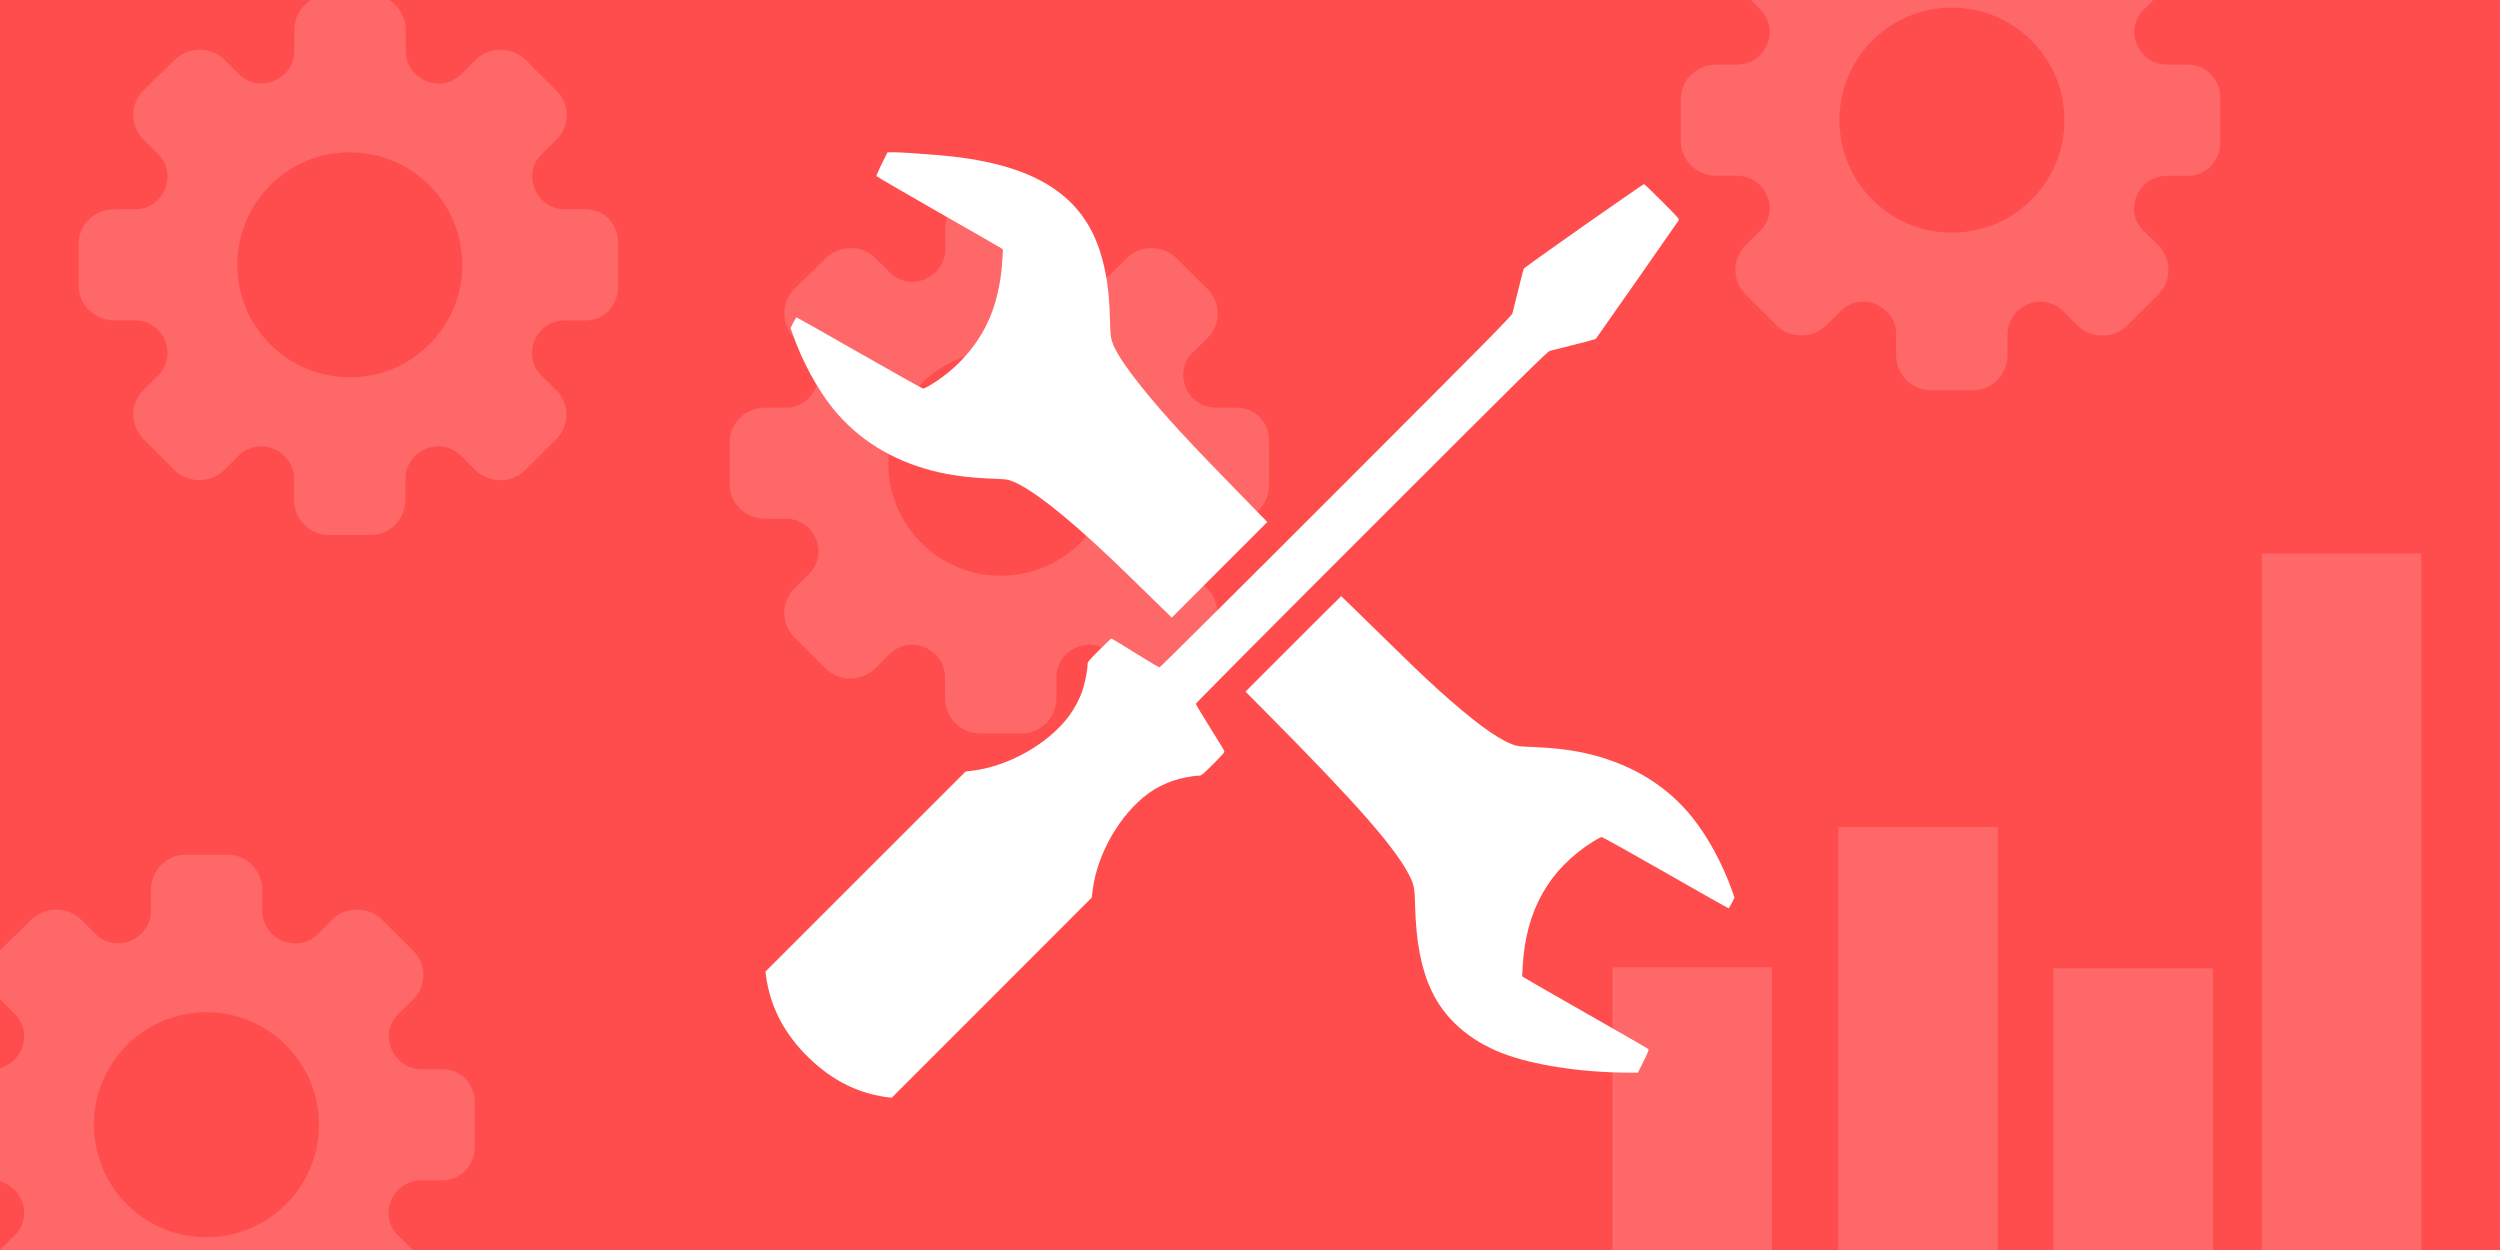
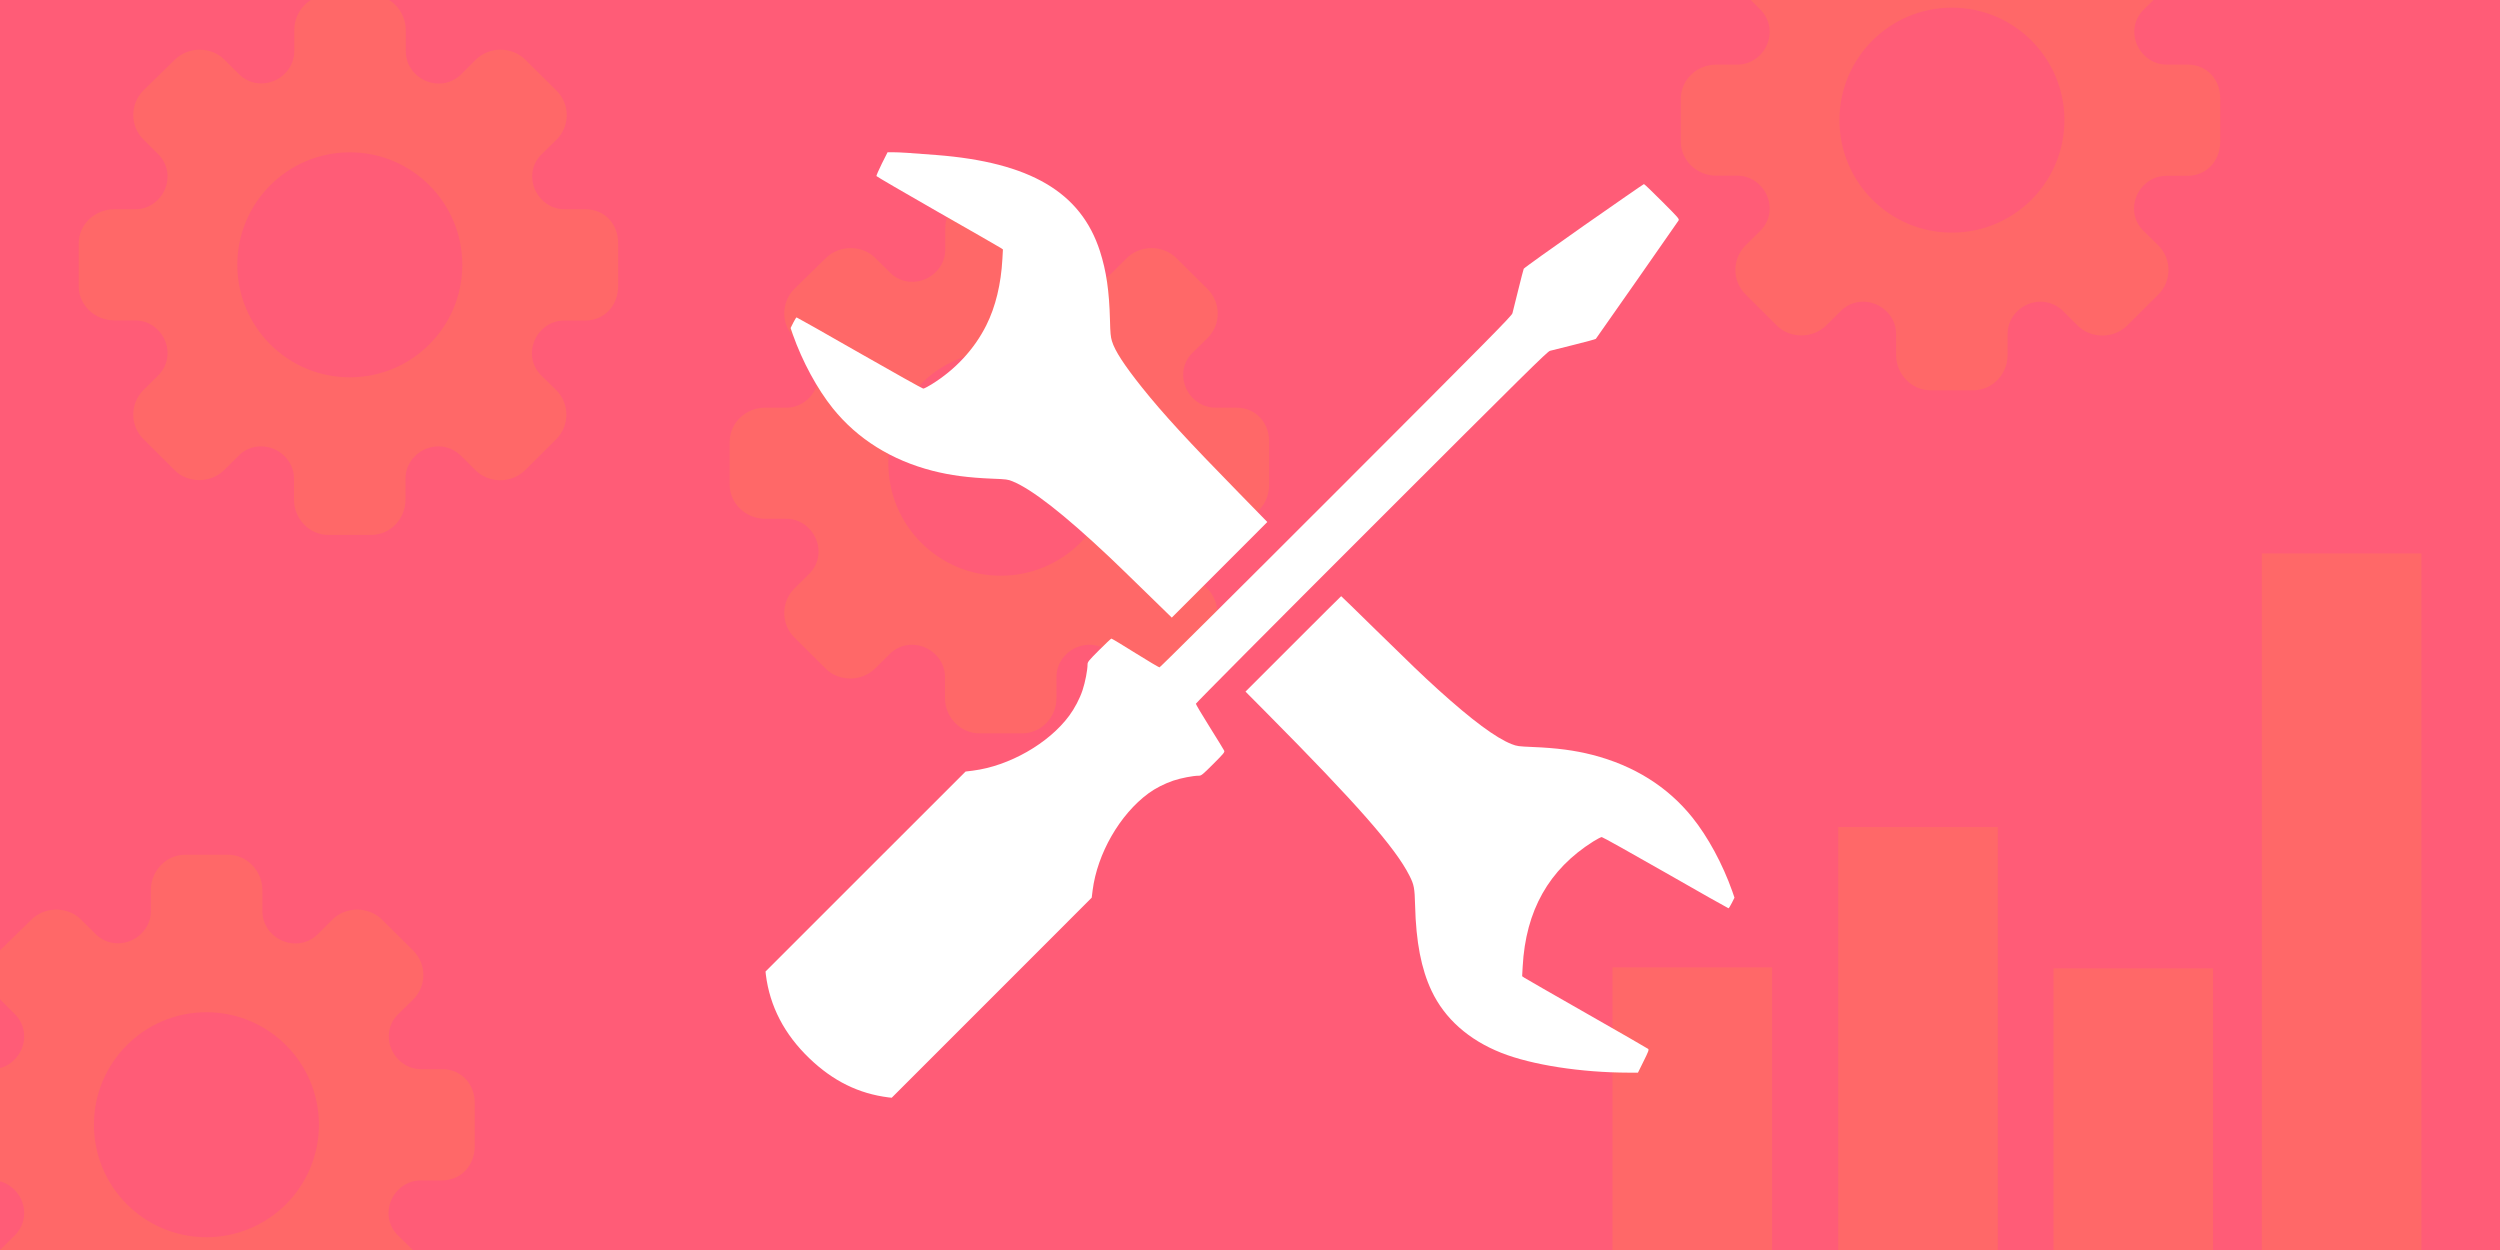
<svg xmlns="http://www.w3.org/2000/svg" width="600" height="300">
-   <path fill="#ff4c4c" d="M0 300V0h600v300z" style="mix-blend-mode:normal;fill-rule:nonzero;stroke:none;stroke-width:1;stroke-linecap:butt;stroke-linejoin:miter;stroke-miterlimit:10;stroke-dasharray:none;stroke-dashoffset:0" />
+   <path fill="#ff5c77" d="M0 300V0h600v300z" style="mix-blend-mode:normal;fill-rule:nonzero;stroke:none;stroke-width:1;stroke-linecap:butt;stroke-linejoin:miter;stroke-miterlimit:10;stroke-dasharray:none;stroke-dashoffset:0" />
  <path d="M296.788 97.843h-5.13c-4.185 0-7.694-3.611-7.694-7.897 0-2.16.911-4.117 2.531-5.568l3.307-3.24c3.274-3.24 3.274-8.538 0-11.778l-7.526-7.458c-1.485-1.485-3.678-2.362-5.906-2.362-2.227 0-4.387.877-5.906 2.362l-3.172 3.172c-1.519 1.687-3.543 2.599-5.737 2.599-4.32 0-7.931-3.51-7.931-7.661V54.849c0-4.556-3.678-8.471-8.268-8.471h-10.259c-4.59 0-8.234 3.881-8.234 8.471v5.13c0 4.151-3.611 7.661-7.931 7.661-2.16 0-4.151-.911-5.602-2.497l-3.274-3.24c-1.485-1.519-3.678-2.362-5.906-2.362-2.227 0-4.387.877-5.906 2.362l-7.593 7.424c-3.24 3.24-3.24 8.538 0 11.744l3.172 3.172c1.687 1.519 2.632 3.543 2.632 5.703 0 4.32-3.51 7.897-7.694 7.897h-5.13c-4.623 0-8.504 3.611-8.504 8.201v10.259c0 4.556 3.881 8.201 8.504 8.201h5.13c4.185 0 7.694 3.611 7.694 7.897 0 2.16-.945 4.185-2.632 5.703l-3.172 3.139c-3.24 3.24-3.24 8.538 0 11.744l7.526 7.492c1.485 1.519 3.678 2.362 5.906 2.362s4.387-.877 5.906-2.362l3.273-3.24c1.417-1.586 3.442-2.497 5.602-2.497 4.32 0 7.931 3.51 7.931 7.661v5.13c0 4.556 3.645 8.471 8.268 8.471h10.259c4.59 0 8.234-3.881 8.234-8.471v-5.13c0-4.151 3.611-7.661 7.931-7.661 2.16 0 4.185.945 5.737 2.599l3.172 3.172c1.519 1.485 3.678 2.362 5.906 2.362 2.227 0 4.387-.877 5.906-2.362l7.526-7.492c3.24-3.24 3.24-8.538 0-11.778l-3.307-3.24c-1.62-1.451-2.531-3.442-2.531-5.568 0-4.32 3.51-7.897 7.694-7.897h5.13c4.59 0 7.863-3.611 7.863-8.201v-10.293c.068-4.59-3.206-8.201-7.796-8.201zm-29.597 13.33c0 14.883-12.048 26.998-26.998 26.998-14.95 0-26.998-12.115-26.998-26.998 0-14.883 12.048-26.998 26.998-26.998 14.95 0 26.998 12.115 26.998 26.998zM106.136 256.601h-5.13c-4.185 0-7.694-3.611-7.694-7.897 0-2.16.911-4.117 2.531-5.568l3.307-3.24c3.274-3.24 3.274-8.538 0-11.778l-7.526-7.458c-1.485-1.485-3.678-2.362-5.906-2.362-2.227 0-4.387.877-5.906 2.362l-3.172 3.172c-1.519 1.687-3.543 2.599-5.737 2.599-4.32 0-7.931-3.51-7.931-7.661v-5.163c0-4.556-3.678-8.471-8.268-8.471H44.445c-4.59 0-8.234 3.881-8.234 8.471v5.13c0 4.151-3.611 7.661-7.931 7.661-2.16 0-4.151-.911-5.602-2.497l-3.274-3.24c-1.485-1.519-3.678-2.362-5.906-2.362-2.227 0-4.387.877-5.906 2.362L0 228.084c-3.24 3.24-3.24 8.538 0 11.744l3.172 3.172c1.687 1.519 2.632 3.543 2.632 5.703 0 4.32-3.51 7.897-7.694 7.897h-5.13c-4.623 0-8.504 3.611-8.504 8.201v10.259c0 4.556 3.881 8.201 8.504 8.201h5.13c4.185 0 7.694 3.611 7.694 7.897 0 2.16-.945 4.185-2.632 5.703L0 300c-3.24 3.24-3.24 8.538 0 11.744l7.526 7.492c1.485 1.519 3.678 2.362 5.906 2.362 2.227 0 4.387-.877 5.906-2.362l3.273-3.24c1.417-1.586 3.442-2.497 5.602-2.497 4.32 0 7.931 3.51 7.931 7.661v5.13c0 4.556 3.645 8.471 8.268 8.471h10.259c4.59 0 8.234-3.881 8.234-8.471v-5.13c0-4.151 3.611-7.661 7.931-7.661 2.16 0 4.185.945 5.737 2.599l3.172 3.172c1.519 1.485 3.678 2.362 5.906 2.362 2.227 0 4.387-.877 5.906-2.362l7.526-7.492c3.24-3.24 3.24-8.538 0-11.778l-3.307-3.24c-1.62-1.451-2.531-3.442-2.531-5.568 0-4.32 3.51-7.897 7.694-7.897h5.13c4.59 0 7.863-3.611 7.863-8.201v-10.293c.068-4.59-3.206-8.201-7.796-8.201zm-29.597 13.33c0 14.883-12.048 26.998-26.998 26.998-14.95 0-26.998-12.115-26.998-26.998 0-14.883 12.048-26.998 26.998-26.998 14.95 0 26.998 12.115 26.998 26.998z" style="fill:#ff6868;fill-opacity:1;stroke-width:.337" />
  <path fill="#ff6868" d="M441.173 318.451V198.493h38.301v119.958zm-54.177-.564v-85.718h38.301v85.718zm155.835.809V132.834h38.301v185.862zm-50.0.157v-86.439h38.301v86.439z" style="mix-blend-mode:normal;fill-rule:nonzero;stroke:none;stroke-width:1.057;stroke-linecap:butt;stroke-linejoin:miter;stroke-miterlimit:10;stroke-dasharray:none;stroke-dashoffset:0" />
  <g fill="#fff" style="mix-blend-mode:normal;fill-rule:nonzero;stroke:none;stroke-width:1;stroke-linecap:butt;stroke-linejoin:miter;stroke-miterlimit:10;stroke-dasharray:none;stroke-dashoffset:0">
    <path d="M213.016 36.545h1.418c1.418 0 4.054.164 10.254.654 22.525 1.745 34.743 8.927 39.306 23.107 1.527 4.763 2.218 9.49 2.4 16.508.073 3.145.164 4.036.473 5.054.709 2.345 2.909 5.709 7.145 11.035 5.109 6.399 10.963 12.763 23.344 25.416l6.799 6.963-11.454 11.472-11.472 11.472-6.527-6.363c-3.582-3.491-7.363-7.163-8.436-8.163-10.945-10.308-18.58-16.271-23.253-18.18-1.091-.455-1.491-.509-4.818-.636-5.836-.236-10.072-.8-14.363-1.891-9.89-2.545-18.035-7.636-23.962-14.999-3.727-4.636-7.29-11.199-9.599-17.726l-.527-1.545.636-1.273c.345-.691.709-1.273.8-1.273.091 0 6.89 3.836 15.108 8.545 8.218 4.691 15.108 8.545 15.29 8.545.2 0 1.073-.455 1.963-1 5.745-3.545 10.308-8.472 13.181-14.217 2.218-4.436 3.527-9.872 3.854-15.89l.127-2.291-.527-.364c-.291-.2-7.109-4.109-15.144-8.69-8.036-4.6-14.635-8.436-14.69-8.563-.036-.109.545-1.454 1.291-2.963z" />
    <path d="M394.547 44.181c.109 0 2.073 1.873 4.363 4.181 4.018 4.018 4.163 4.2 3.927 4.581-.327.527-19.653 28.18-19.835 28.38-.073.091-2.418.727-5.2 1.418-2.8.709-5.4 1.364-5.8 1.454-.636.164-5.745 5.218-42.851 42.306-23.18 23.162-42.142 42.251-42.142 42.397 0 .164 1.473 2.654 3.291 5.545 1.818 2.909 3.382 5.454 3.491 5.69.182.382-.018.636-2.618 3.236-2.545 2.545-2.854 2.8-3.436 2.8-1.364 0-4.309.564-6.145 1.182-2.127.727-4.309 1.836-5.963 3.054-6.872 5.054-12.272 14.453-13.399 23.271l-.218 1.764-23.998 24.016-23.998 23.998-.727-.073c-7.181-.891-13.363-3.927-19.035-9.381-6.018-5.763-9.508-12.508-10.454-20.107l-.073-.727 23.998-23.998 24.016-23.998 1.764-.218c8.69-1.109 18.18-6.509 23.107-13.181 1.309-1.782 2.527-4.091 3.2-6.127.636-1.909 1.2-4.836 1.2-6.2 0-.564.255-.891 2.763-3.4 1.527-1.527 2.854-2.782 2.963-2.782.109 0 2.691 1.545 5.727 3.454 3.036 1.891 5.654 3.454 5.818 3.454.145 0 19.235-18.962 42.397-42.142 37.088-37.106 42.142-42.215 42.306-42.851.091-.4.727-2.891 1.382-5.545.654-2.654 1.254-4.963 1.327-5.127.073-.182 6.545-4.818 14.399-10.326 7.854-5.49 14.362-9.999 14.453-9.999z" />
    <path d="M321.88 143.082c.036 0 3.691 3.545 8.09 7.872 8.817 8.636 11.235 10.963 15.199 14.562 8.127 7.345 13.835 11.581 17.617 13.072 1.327.509 1.6.545 5.036.691 5.836.236 10.09.8 14.363 1.891 9.945 2.563 18.035 7.618 23.962 14.999 3.745 4.654 7.29 11.199 9.599 17.726l.527 1.545-.636 1.273c-.345.691-.709 1.273-.8 1.273-.091 0-6.89-3.836-15.108-8.545-8.218-4.691-15.108-8.545-15.308-8.545-.182 0-1.109.473-2.036 1.054-10.654 6.709-16.217 16.562-16.944 30.052l-.127 2.291.527.364c.291.2 7.036 4.072 14.981 8.599 7.945 4.527 14.581 8.345 14.726 8.472.236.218.091.6-1.091 2.982l-1.345 2.727h-2.2c-11.435-.018-23.307-1.854-30.616-4.763-7.836-3.109-13.581-8.218-16.726-14.89-2.473-5.236-3.727-11.708-3.945-20.435-.109-4.254-.255-5.018-1.345-7.163-3.363-6.709-12.635-17.253-34.27-39.07l-5.09-5.127 11.454-11.454c6.29-6.309 11.472-11.454 11.508-11.454z" />
  </g>
  <path d="M525.058 15.504h-5.13c-4.185 0-7.694-3.611-7.694-7.897 0-2.16.911-4.117 2.531-5.568l3.307-3.24c3.274-3.24 3.274-8.538 0-11.778l-7.526-7.458c-1.485-1.485-3.678-2.362-5.906-2.362-2.227 0-4.387.877-5.906 2.362l-3.172 3.172c-1.519 1.687-3.543 2.599-5.737 2.599-4.32 0-7.931-3.51-7.931-7.661v-5.163c0-4.556-3.678-8.471-8.268-8.471h-10.259c-4.59 0-8.234 3.881-8.234 8.471v5.13c0 4.151-3.611 7.661-7.931 7.661-2.16 0-4.151-.911-5.602-2.497l-3.274-3.24c-1.485-1.519-3.678-2.362-5.906-2.362-2.227 0-4.387.877-5.906 2.362l-7.593 7.424c-3.24 3.24-3.24 8.538 0 11.744l3.172 3.172c1.687 1.519 2.632 3.543 2.632 5.703 0 4.32-3.51 7.897-7.694 7.897h-5.13c-4.623 0-8.504 3.611-8.504 8.201v10.259c0 4.556 3.881 8.201 8.504 8.201h5.13c4.185 0 7.694 3.611 7.694 7.897 0 2.16-.945 4.185-2.632 5.703l-3.172 3.139c-3.24 3.24-3.24 8.538 0 11.744l7.526 7.492c1.485 1.519 3.678 2.362 5.906 2.362s4.387-.877 5.906-2.362l3.273-3.24c1.417-1.586 3.442-2.497 5.602-2.497 4.32 0 7.931 3.51 7.931 7.661v5.13c0 4.556 3.645 8.471 8.268 8.471h10.259c4.59 0 8.234-3.881 8.234-8.471v-5.13c0-4.151 3.611-7.661 7.931-7.661 2.16 0 4.185.945 5.737 2.599l3.172 3.172c1.519 1.485 3.678 2.362 5.906 2.362 2.227 0 4.387-.877 5.906-2.362l7.526-7.492c3.24-3.24 3.24-8.538 0-11.778l-3.307-3.24c-1.62-1.451-2.531-3.442-2.531-5.568 0-4.32 3.51-7.897 7.694-7.897h5.13c4.59 0 7.863-3.611 7.863-8.201V23.705c.068-4.59-3.206-8.201-7.796-8.201zm-29.597 13.33c0 14.883-12.048 26.998-26.998 26.998-14.95 0-26.998-12.115-26.998-26.998 0-14.883 12.048-26.998 26.998-26.998 14.95 0 26.998 12.115 26.998 26.998zM140.55 50.227h-5.13c-4.185 0-7.694-3.611-7.694-7.897 0-2.16.911-4.117 2.531-5.568l3.307-3.24c3.274-3.24 3.274-8.538 0-11.778l-7.526-7.458c-1.485-1.485-3.678-2.362-5.906-2.362-2.227 0-4.387.877-5.906 2.362l-3.172 3.172c-1.519 1.687-3.543 2.599-5.737 2.599-4.32 0-7.931-3.51-7.931-7.661V7.233c0-4.556-3.678-8.471-8.268-8.471H78.86c-4.59 0-8.234 3.881-8.234 8.471v5.13c0 4.151-3.611 7.661-7.931 7.661-2.16 0-4.151-.911-5.602-2.497l-3.274-3.24c-1.485-1.519-3.678-2.362-5.906-2.362-2.227 0-4.387.877-5.906 2.362l-7.593 7.424c-3.24 3.24-3.24 8.538 0 11.744l3.172 3.172c1.687 1.519 2.632 3.543 2.632 5.703 0 4.32-3.51 7.897-7.694 7.897H27.395c-4.623 0-8.504 3.611-8.504 8.201v10.259c0 4.556 3.881 8.201 8.504 8.201h5.13c4.185 0 7.694 3.611 7.694 7.897 0 2.16-.945 4.185-2.632 5.703l-3.172 3.139c-3.24 3.24-3.24 8.538 0 11.744l7.526 7.492c1.485 1.519 3.678 2.362 5.906 2.362s4.387-.877 5.906-2.362l3.273-3.24c1.417-1.586 3.442-2.497 5.602-2.497 4.32 0 7.931 3.51 7.931 7.661v5.13c0 4.556 3.645 8.471 8.268 8.471h10.259c4.59 0 8.234-3.881 8.234-8.471v-5.13c0-4.151 3.611-7.661 7.931-7.661 2.16 0 4.185.945 5.737 2.599l3.172 3.172c1.519 1.485 3.678 2.362 5.906 2.362 2.227 0 4.387-.877 5.906-2.362l7.526-7.492c3.24-3.24 3.24-8.538 0-11.778l-3.307-3.24c-1.62-1.451-2.531-3.442-2.531-5.568 0-4.32 3.51-7.897 7.694-7.897h5.13c4.59 0 7.863-3.611 7.863-8.201v-10.293c.068-4.59-3.206-8.201-7.796-8.201zm-29.597 13.33c0 14.883-12.048 26.998-26.998 26.998-14.95 0-26.998-12.115-26.998-26.998 0-14.883 12.048-26.998 26.998-26.998 14.95 0 26.998 12.115 26.998 26.998z" style="fill:#ff6868;fill-opacity:1;stroke-width:.337" />
</svg>
